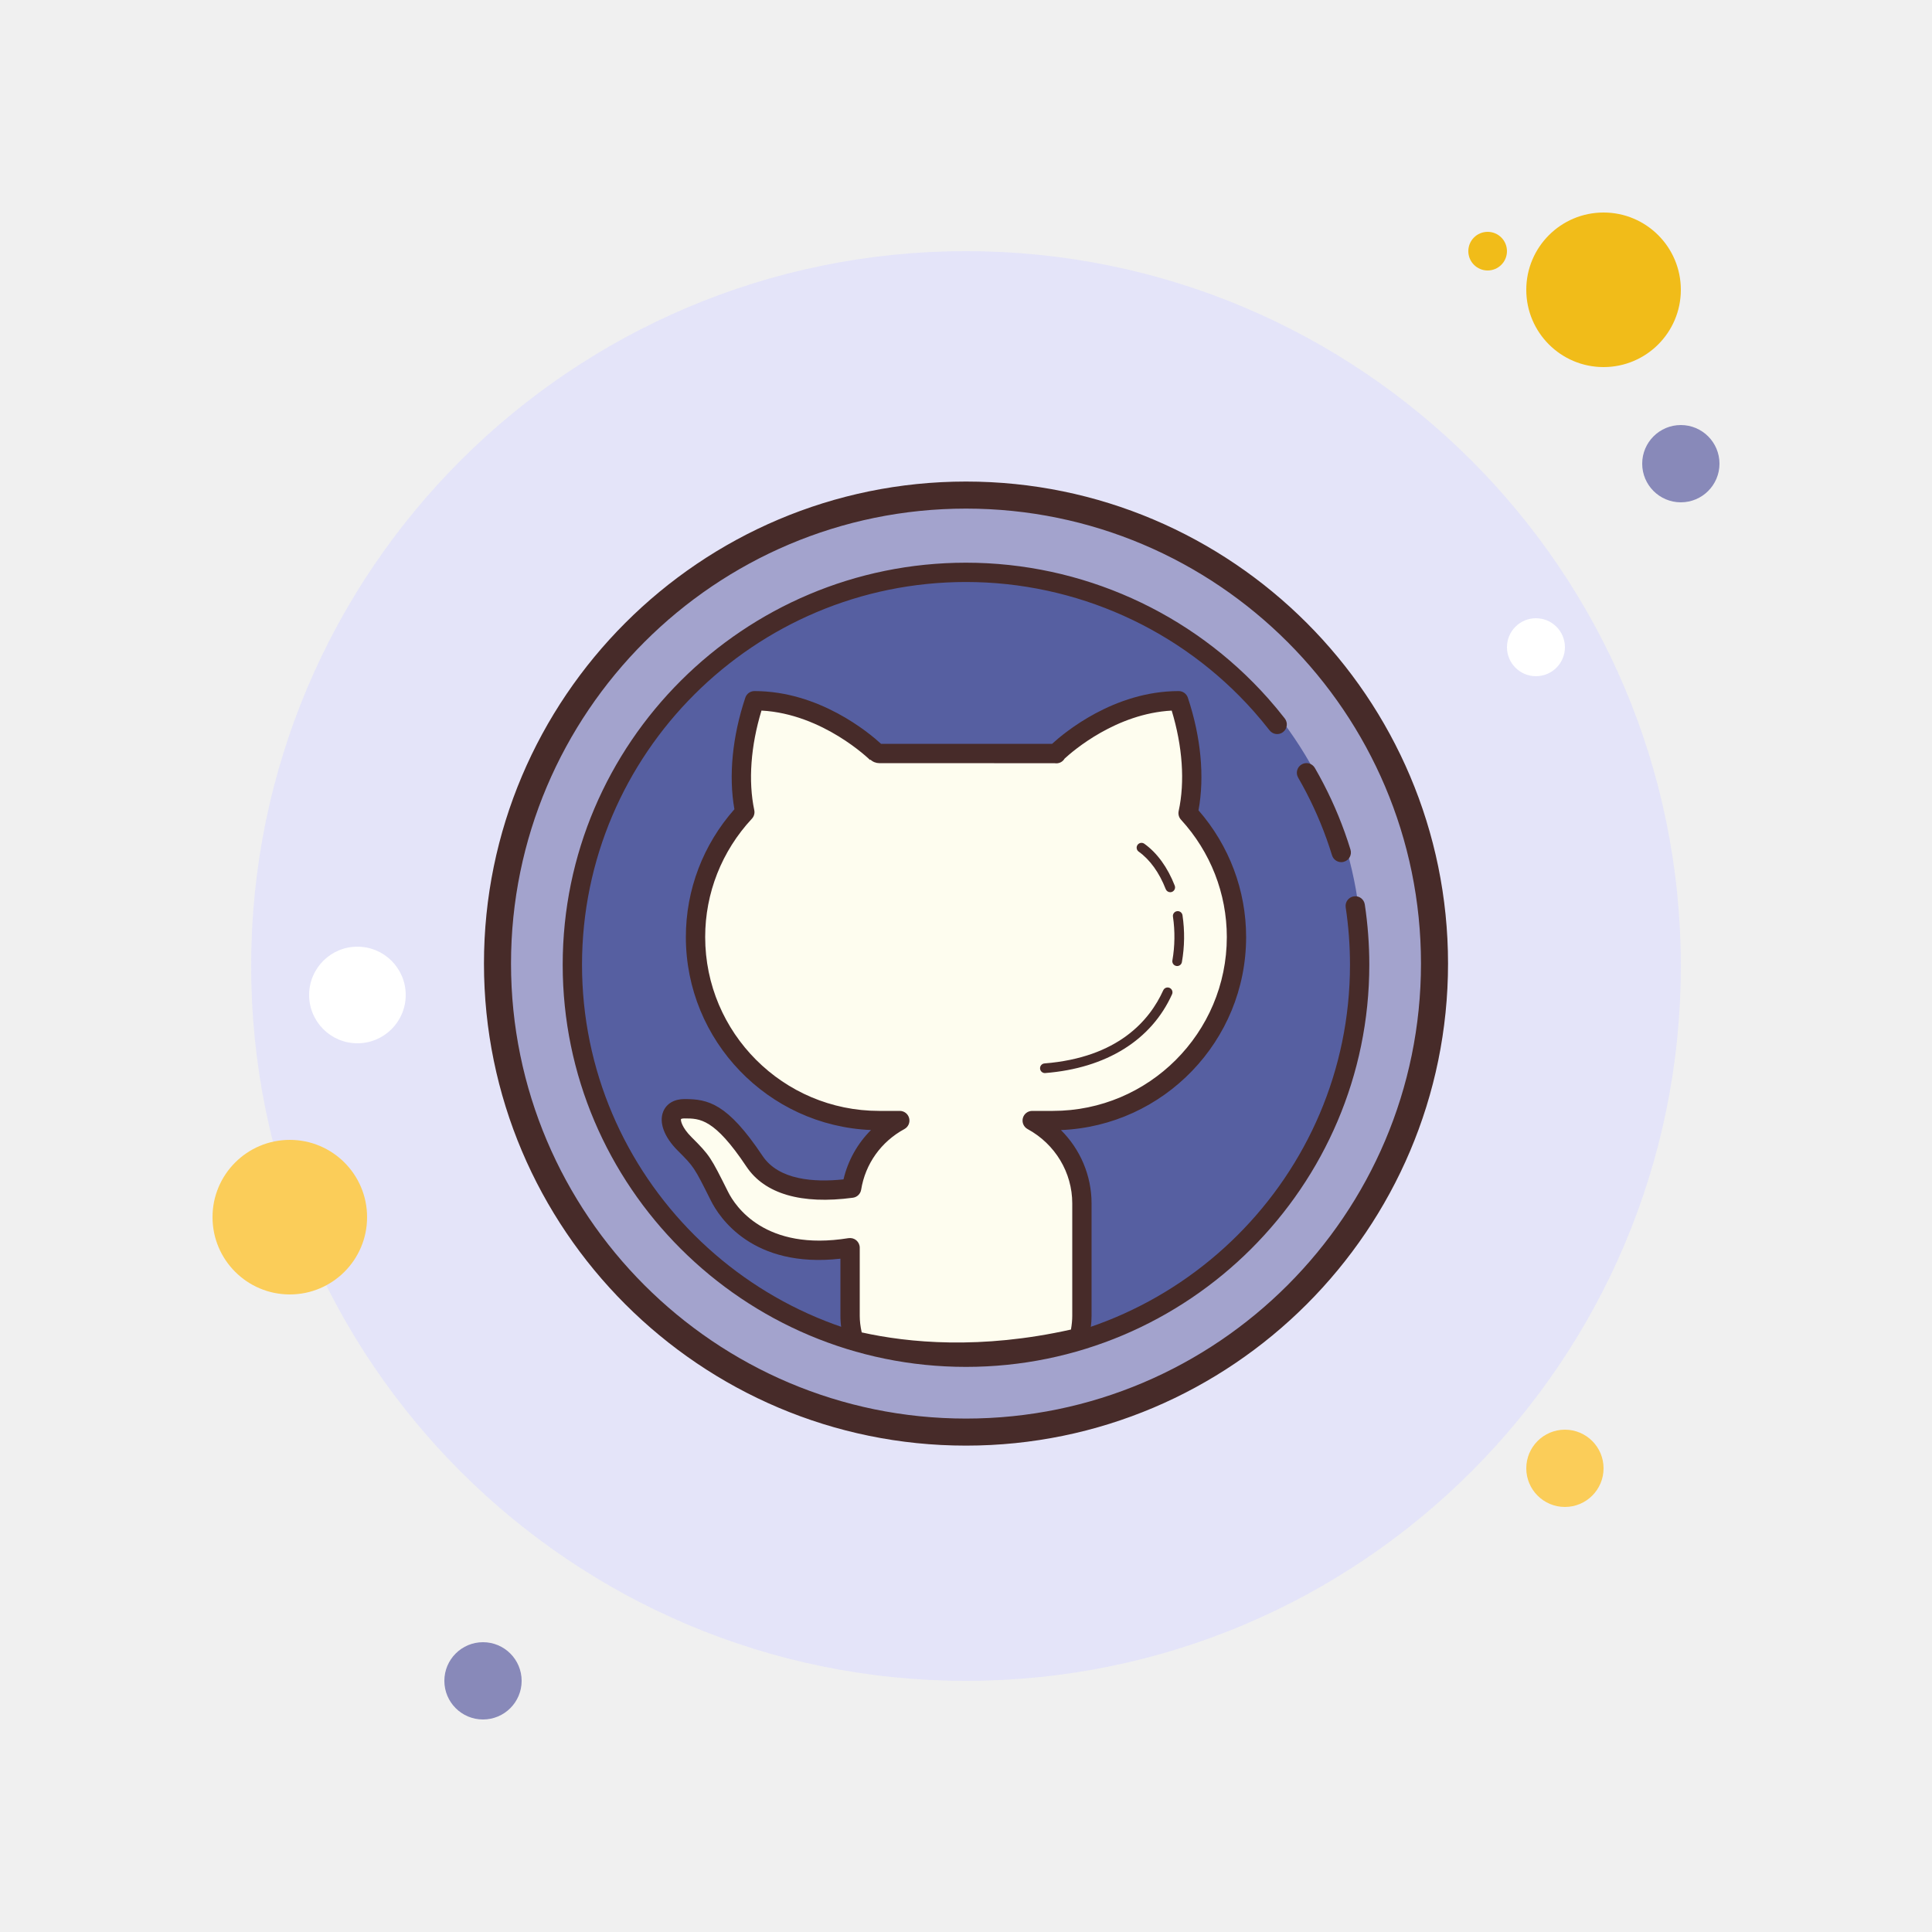
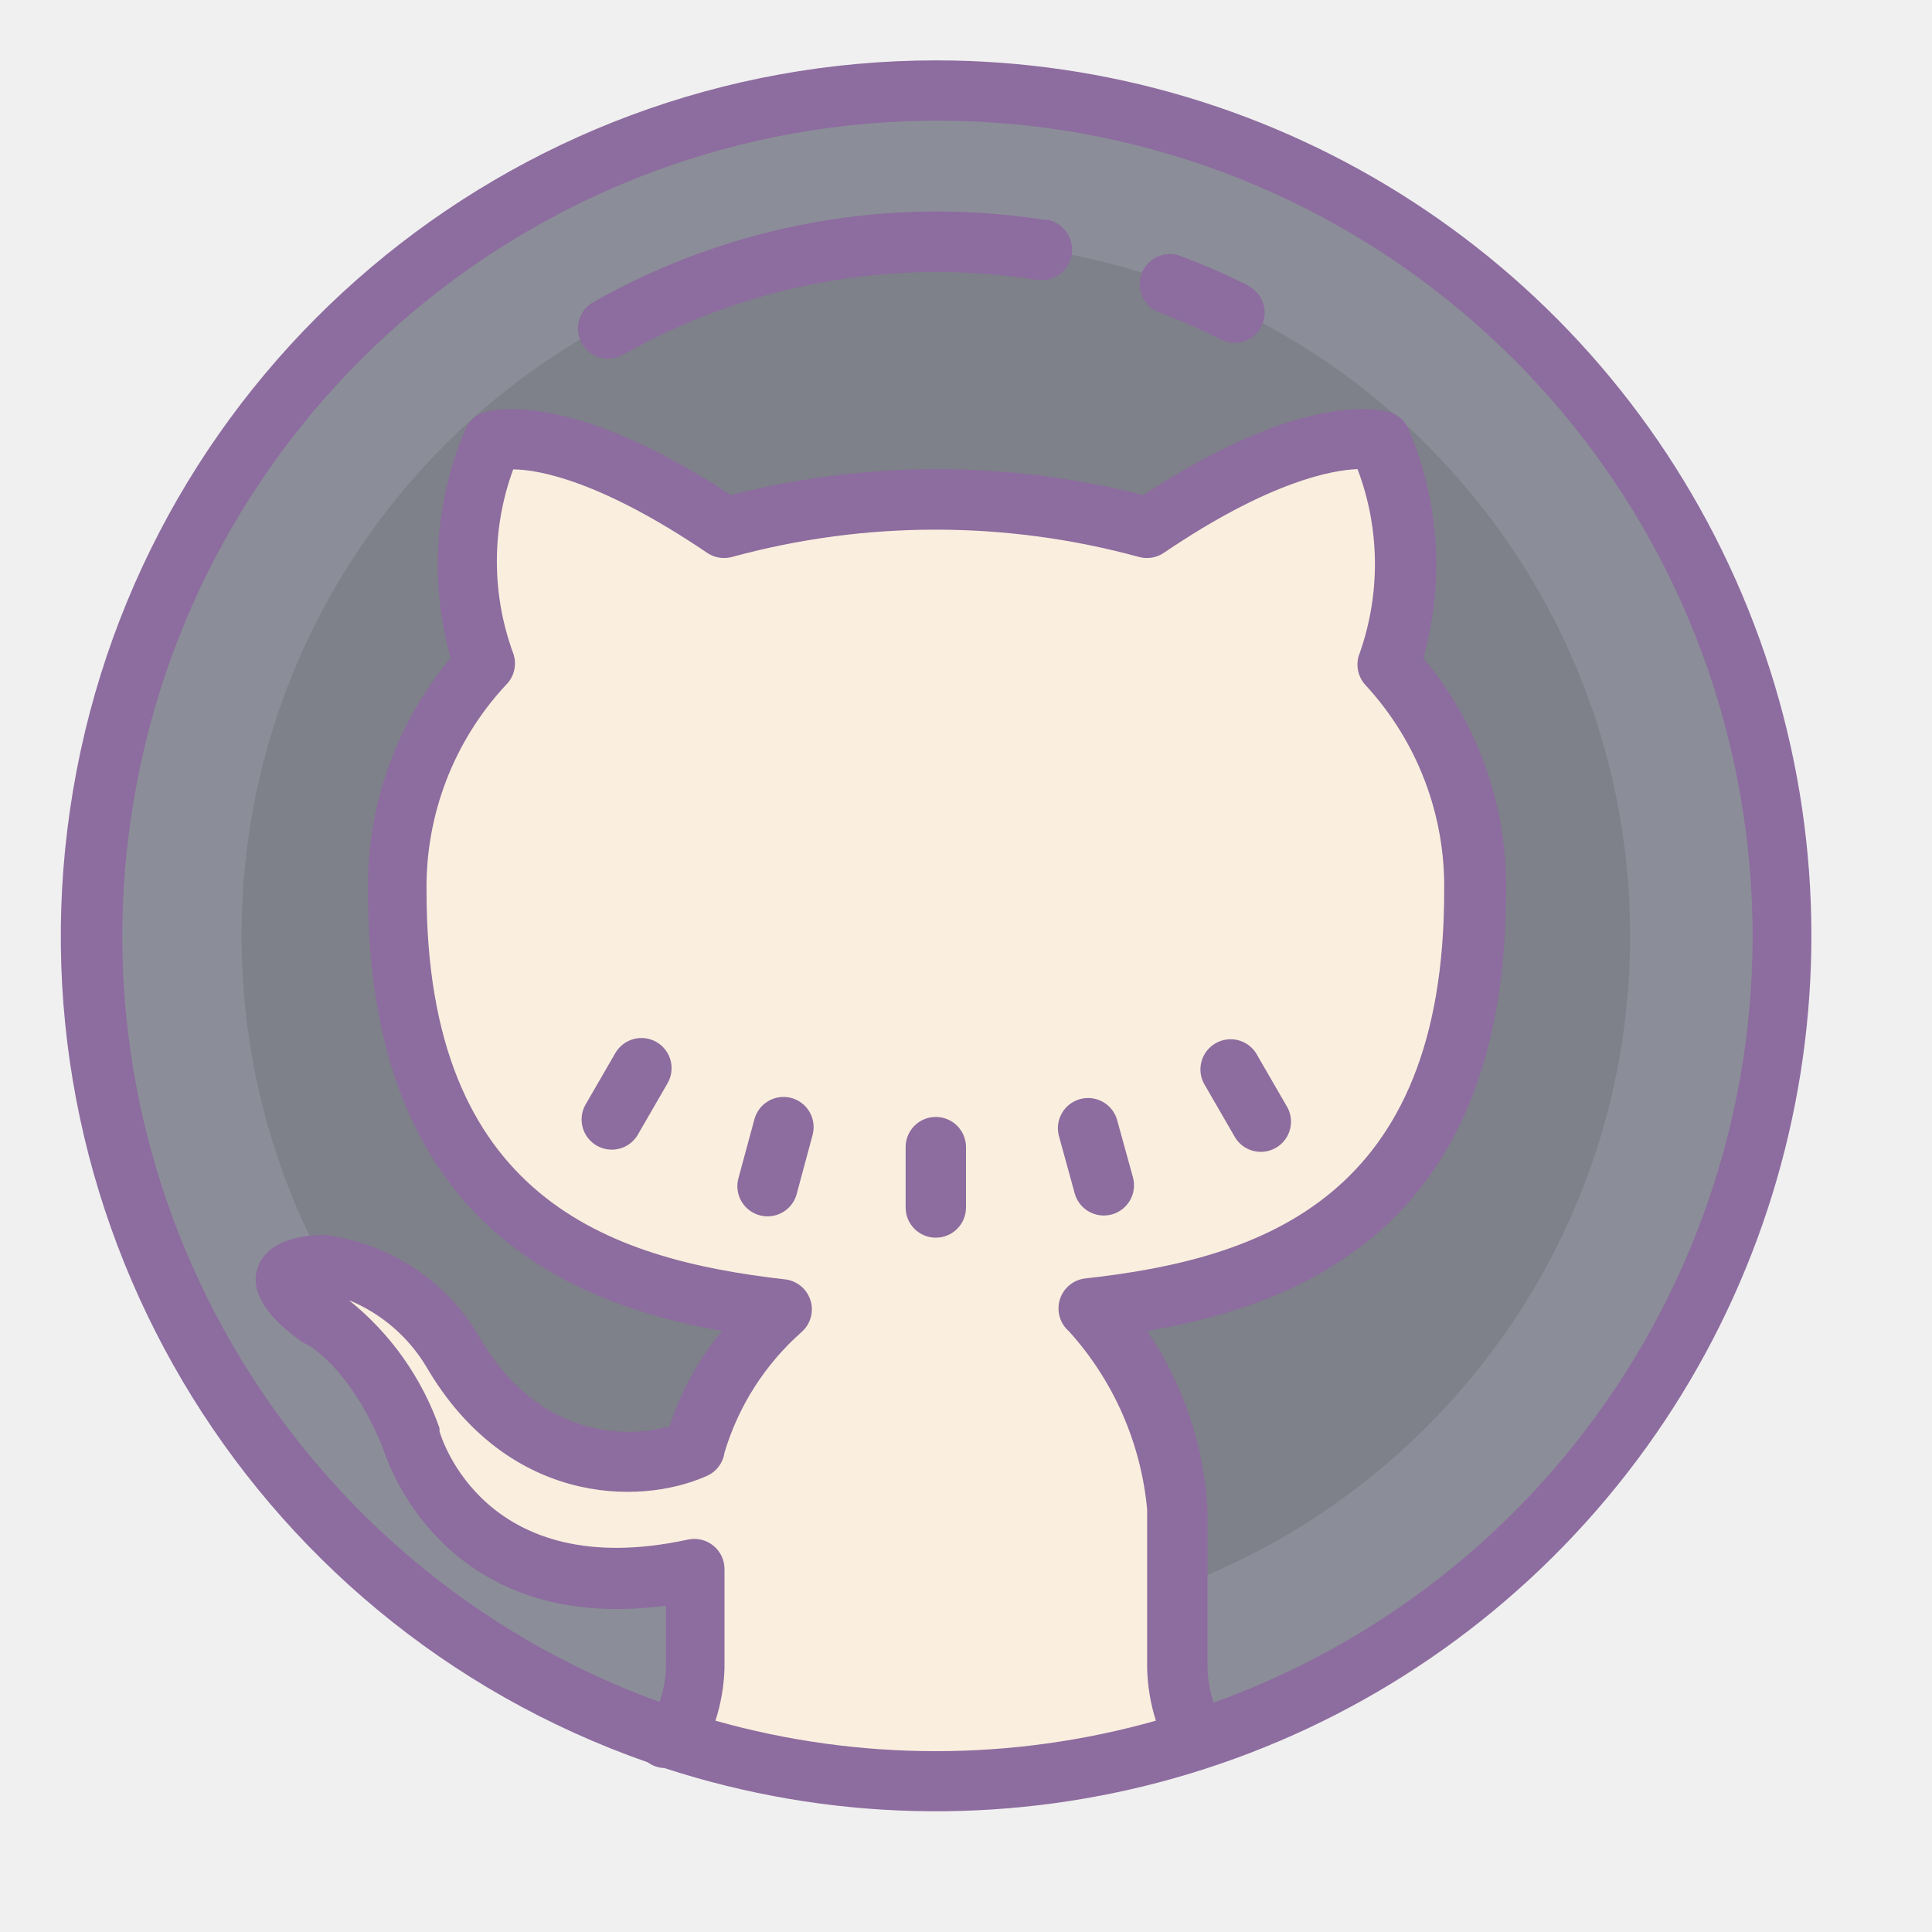
- <svg xmlns="http://www.w3.org/2000/svg" viewBox="0 0 100 100" width="200" height="200">
-   <path fill="#f1bc19" d="M77 12A1 1 0 1 0 77 14A1 1 0 1 0 77 12Z" />
-   <path fill="#e4e4f9" d="M50 13A37 37 0 1 0 50 87A37 37 0 1 0 50 13Z" />
-   <path fill="#f1bc19" d="M83 11A4 4 0 1 0 83 19A4 4 0 1 0 83 11Z" />
-   <path fill="#8889b9" d="M87 22A2 2 0 1 0 87 26A2 2 0 1 0 87 22Z" />
-   <path fill="#fbcd59" d="M81 74A2 2 0 1 0 81 78 2 2 0 1 0 81 74zM15 59A4 4 0 1 0 15 67 4 4 0 1 0 15 59z" />
-   <path fill="#8889b9" d="M25 85A2 2 0 1 0 25 89A2 2 0 1 0 25 85Z" />
-   <path fill="#fff" d="M18.5 49A2.5 2.5 0 1 0 18.5 54 2.5 2.5 0 1 0 18.5 49zM79.5 32A1.5 1.5 0 1 0 79.5 35 1.5 1.5 0 1 0 79.5 32z" />
-   <g>
-     <path fill="#a3a3cd" d="M50 25.625A24.25 24.25 0 1 0 50 74.125A24.25 24.25 0 1 0 50 25.625Z" />
-     <path fill="#472b29" d="M50,74.825c-13.757,0-24.95-11.192-24.95-24.95S36.243,24.925,50,24.925s24.95,11.192,24.95,24.95 S63.757,74.825,50,74.825z M50,26.325c-12.985,0-23.55,10.564-23.55,23.55S37.015,73.425,50,73.425s23.55-10.564,23.55-23.55 S62.985,26.325,50,26.325z" />
-   </g>
-   <g>
-     <path fill="#565fa1" d="M50 29.167A20.5 20.5 0 1 0 50 70.167A20.5 20.5 0 1 0 50 29.167Z" />
-   </g>
-   <g>
-     <path fill="#472b29" d="M69.424,44.625c-0.214,0-0.412-0.139-0.478-0.354c-0.088-0.287-0.183-0.571-0.284-0.853 c-0.392-1.094-0.886-2.159-1.47-3.169c-0.139-0.238-0.057-0.545,0.182-0.683c0.239-0.141,0.545-0.057,0.683,0.183 c0.614,1.061,1.134,2.182,1.546,3.331c0.106,0.297,0.206,0.595,0.298,0.897c0.081,0.264-0.067,0.544-0.332,0.625 C69.521,44.618,69.472,44.625,69.424,44.625z" />
-   </g>
-   <g>
-     <path fill="#472b29" d="M50,70.75c-11.511,0-20.875-9.337-20.875-20.813S38.489,29.125,50,29.125 c5.975,0,11.674,2.56,15.636,7.023c0.299,0.337,0.588,0.685,0.865,1.041c0.169,0.218,0.13,0.531-0.087,0.701 c-0.218,0.171-0.532,0.131-0.702-0.088c-0.264-0.339-0.54-0.669-0.824-0.99c-3.772-4.25-9.199-6.688-14.888-6.688 c-10.959,0-19.875,8.888-19.875,19.813S39.041,69.75,50,69.75s19.875-8.888,19.875-19.813c0-0.995-0.075-1.996-0.222-2.973 c-0.041-0.272,0.147-0.527,0.42-0.568c0.278-0.045,0.528,0.147,0.569,0.42c0.154,1.025,0.233,2.076,0.233,3.121 C70.875,61.413,61.511,70.75,50,70.75z" />
-   </g>
-   <g>
-     <path fill="#fefdef" d="M61.496,42.088c0.365-1.671,0.206-3.743-0.486-5.818c-3.622,0-6.339,2.716-6.339,2.716 s0.016,0.018,0.02,0.023C54.627,39.008,54.565,39,54.5,39h-9c-0.043,0-0.085,0.006-0.128,0.006c0.003-0.004,0.017-0.02,0.017-0.02 s-2.717-2.716-6.339-2.716c-0.684,2.053-0.85,4.104-0.5,5.767C36.973,43.732,36,46,36,48.5c0,5.247,4.253,9.5,9.5,9.5h1.073 c-1.304,0.709-2.246,1.979-2.493,3.498c-1.72,0.232-3.979,0.18-5.028-1.394c-1.811-2.717-2.717-2.717-3.622-2.717 s-0.906,0.906,0,1.811c0.906,0.906,0.906,0.906,1.811,2.717c0.772,1.543,2.812,3.298,6.76,2.663v3.523 c0,0.447,0.079,0.871,0.191,1.282c2.425,0.577,6.502,1.061,11.665-0.151C55.943,68.868,56,68.493,56,68.102v-5.816 c0-1.858-1.047-3.456-2.573-4.286H54.5c5.247,0,9.5-4.253,9.5-9.5C64,46.025,63.046,43.779,61.496,42.088z" />
-     <path fill="#472b29" d="M49.532,70.486c-2.23,0-4.075-0.287-5.457-0.616c-0.178-0.042-0.319-0.179-0.367-0.355 c-0.142-0.522-0.208-0.972-0.208-1.413V65.15c-4.563,0.514-6.279-2.154-6.707-3.011c-0.87-1.739-0.87-1.739-1.717-2.587 c-0.701-0.701-0.979-1.458-0.745-2.023c0.169-0.408,0.569-0.642,1.098-0.642c1.217,0,2.219,0.211,4.038,2.939 c0.839,1.258,2.676,1.379,4.193,1.218c0.23-0.978,0.724-1.855,1.423-2.554C39.762,58.272,35.5,53.875,35.5,48.5 c0-2.442,0.891-4.78,2.513-6.613c-0.306-1.722-0.108-3.761,0.564-5.775c0.068-0.204,0.259-0.342,0.474-0.342 c3.357,0,5.931,2.16,6.552,2.73h8.854c0.621-0.57,3.195-2.73,6.552-2.73c0.215,0,0.406,0.138,0.474,0.342 c0.679,2.037,0.872,4.096,0.551,5.83c1.591,1.826,2.465,4.146,2.465,6.559c0,5.375-4.263,9.773-9.585,9.991 c1.001,0.997,1.585,2.354,1.585,3.794v5.816c0,0.392-0.052,0.8-0.158,1.246c-0.043,0.185-0.188,0.328-0.372,0.371 C53.582,70.28,51.419,70.486,49.532,70.486z M44.602,68.965c2.412,0.537,6.153,0.9,10.83-0.148 c0.045-0.253,0.068-0.489,0.068-0.715v-5.816c0-1.597-0.886-3.07-2.312-3.846c-0.201-0.109-0.302-0.341-0.246-0.563 c0.056-0.222,0.256-0.377,0.484-0.377H54.5c4.962,0,9-4.037,9-9c0-2.247-0.843-4.404-2.373-6.074 c-0.11-0.12-0.154-0.286-0.12-0.444c0.331-1.517,0.202-3.352-0.36-5.202c-2.87,0.153-5.098,2.074-5.542,2.484 c-0.091,0.151-0.245,0.246-0.429,0.246c-0.007,0-0.096-0.006-0.103-0.006L45.5,39.5c-0.152,0-0.332-0.067-0.442-0.181l-0.021,0.021 c-0.025-0.024-2.438-2.39-5.623-2.561c-0.557,1.831-0.69,3.649-0.373,5.154c0.034,0.159-0.013,0.325-0.124,0.444 C37.358,44.052,36.5,46.227,36.5,48.5c0,4.963,4.038,9,9,9h1.073c0.229,0,0.428,0.155,0.484,0.377 c0.057,0.222-0.044,0.453-0.246,0.563c-1.205,0.654-2.021,1.799-2.238,3.139c-0.036,0.218-0.208,0.386-0.427,0.415 c-2.664,0.358-4.568-0.198-5.511-1.611c-1.663-2.494-2.412-2.494-3.206-2.494c-0.137,0-0.18,0.032-0.181,0.032 c-0.025,0.064,0.043,0.435,0.534,0.926c0.963,0.963,0.998,1.033,1.905,2.847c0.369,0.736,1.911,3.093,6.233,2.392 c0.147-0.021,0.292,0.019,0.404,0.113c0.111,0.096,0.176,0.234,0.176,0.381v3.523C44.5,68.372,44.533,68.651,44.602,68.965z" />
-   </g>
-   <g>
-     <path fill="#fefdef" d="M60.437,51.362c-0.9,1.994-2.876,3.652-6.354,3.93" />
-     <path fill="#472b29" d="M54.083,55.542c-0.129,0-0.238-0.1-0.249-0.23c-0.011-0.138,0.091-0.258,0.229-0.269 c3.805-0.305,5.442-2.227,6.146-3.784c0.058-0.127,0.205-0.183,0.331-0.125c0.125,0.057,0.182,0.204,0.125,0.33 c-1.073,2.377-3.403,3.824-6.562,4.077C54.097,55.542,54.09,55.542,54.083,55.542z" />
-   </g>
-   <g>
-     <path fill="#fefdef" d="M60.959,47.41c0.111,0.753,0.109,1.552-0.03,2.342" />
-     <path fill="#472b29" d="M60.93,50.002c-0.015,0-0.029-0.001-0.044-0.004c-0.136-0.023-0.227-0.153-0.203-0.289 c0.129-0.734,0.139-1.517,0.029-2.263c-0.021-0.136,0.074-0.264,0.21-0.283c0.137-0.02,0.264,0.073,0.284,0.211 c0.12,0.809,0.109,1.624-0.031,2.421C61.155,49.917,61.049,50.002,60.93,50.002z" />
-   </g>
-   <g>
-     <path fill="#fefdef" d="M59.083,43.875c0.633,0.451,1.146,1.179,1.488,2.055" />
-     <path fill="#472b29" d="M60.571,46.181c-0.1,0-0.194-0.061-0.233-0.159c-0.334-0.856-0.818-1.528-1.4-1.942 c-0.112-0.08-0.139-0.236-0.059-0.349c0.081-0.113,0.236-0.138,0.349-0.06c0.662,0.472,1.207,1.222,1.576,2.169 c0.05,0.129-0.014,0.273-0.142,0.324C60.632,46.175,60.602,46.181,60.571,46.181z" />
-   </g>
+ <svg xmlns="http://www.w3.org/2000/svg" data-name="Layer 1" viewBox="0 0 64 64" width="64" height="64">
+   <path fill="#8b8e98" d="M31 3A28 28 0 1 0 31 59A28 28 0 1 0 31 3Z" />
+   <path fill="#7e8189" d="M31,54A23,23,0,1,1,54,31,23,23,0,0,1,31,54Z" />
+   <path fill="#faefde" d="M36.08,43.35A11,11,0,0,1,39,50v5.25c0,.55.23,2.13.9,2.31L31,59.18l-9-1.61c.72-.16,1-1.77,1-2.32s0-.91,0-3.25c-7.79,1.69-9.4-4.3-9.4-4.3-1.28-3.23-3.11-4.1-3.11-4.1-2.54-1.73.19-1.7.19-1.7A5.89,5.89,0,0,1,15,44.79c2.5,4.27,6.44,3.92,8,3.21.26-1.81,2.1-3.93,2.9-4.63-6.22-.71-12.76-3.11-12.76-13.84A10.83,10.83,0,0,1,16,22a10.09,10.09,0,0,1,.28-7.41s2.35-.75,7.7,2.87a26.61,26.61,0,0,1,14,0c5.34-3.62,7.69-2.87,7.69-2.87A10.09,10.09,0,0,1,46,22a10.83,10.83,0,0,1,2.87,7.51C48.86,40.29,42.32,42.66,36.08,43.35Z" />
+   <path fill="#8d6c9f" d="M31,2a29,29,0,0,0-9.54,56.38,1,1,0,0,0,.55.19A29,29,0,1,0,31,2ZM23.7,57a6.22,6.22,0,0,0,.3-1.74v-.54c0-.45,0-1.06,0-2.72a1,1,0,0,0-1.21-1c-6.72,1.46-8.17-3.38-8.23-3.58l0-.11a9.44,9.44,0,0,0-3-4.24,5.37,5.37,0,0,1,2.56,2.2c2.64,4.53,7,4.65,9.3,3.62a1,1,0,0,0,.58-.77,8.62,8.62,0,0,1,2.56-4A1,1,0,0,0,26,42.38c-5.87-.67-11.87-2.72-11.87-12.84a9.82,9.82,0,0,1,2.62-6.84A1,1,0,0,0,17,21.64,8.84,8.84,0,0,1,17,15.55c.85,0,2.92.39,6.42,2.76a1,1,0,0,0,.83.14,25.56,25.56,0,0,1,13.48,0,1,1,0,0,0,.83-.14c3.51-2.38,5.59-2.74,6.41-2.77a8.87,8.87,0,0,1,.07,6.1,1,1,0,0,0,.19,1.05,9.82,9.82,0,0,1,2.61,6.84c0,10.13-6,12.17-11.89,12.82a1,1,0,0,0-.54,1.75A10.2,10.2,0,0,1,38,50v5.25A6.28,6.28,0,0,0,38.29,57,26.86,26.86,0,0,1,23.7,57Zm16.5-.6a4.13,4.13,0,0,1-.2-1.13V50a11.66,11.66,0,0,0-2-5.91c5.55-.94,11.89-3.82,11.89-14.56a11.76,11.76,0,0,0-2.74-7.73,11.44,11.44,0,0,0-.48-7.56,1,1,0,0,0-.62-.58c-.28-.09-2.85-.76-8.18,2.74a27.61,27.61,0,0,0-13.66,0c-5.33-3.5-7.9-2.83-8.18-2.74a1,1,0,0,0-.62.58,11.42,11.42,0,0,0-.48,7.56,11.75,11.75,0,0,0-2.74,7.73c0,10.65,6.23,13.58,11.73,14.56a9.51,9.51,0,0,0-1.74,3.16c-1.42.4-4.34.41-6.29-2.94a6.9,6.9,0,0,0-5.15-3.4c-.54,0-1.9.09-2.22,1.13s.91,2,1.46,2.4l.13.07c.06,0,1.52.8,2.6,3.53.23.71,2.22,6.1,9.35,5.15,0,.79,0,1.19,0,1.5v.56a4,4,0,0,1-.21,1.13,27,27,0,1,1,18.41,0Z" />
+   <path fill="#8d6c9f" d="M31 37a1 1 0 0 0-1 1v2a1 1 0 0 0 2 0V38A1 1 0 0 0 31 37zM35.6 39.53A1 1 0 0 0 37.53 39L37 37.08a1 1 0 0 0-1.93.52zM21.75 34.52a1 1 0 0 0-1.37.37l-1 1.73a1 1 0 0 0 1.73 1l1-1.73A1 1 0 0 0 21.75 34.52zM40.88 37.62a1 1 0 1 0 1.73-1l-1-1.73a1 1 0 0 0-1.73 1zM26.21 36.37a1 1 0 0 0-1.22.71L24.47 39a1 1 0 1 0 1.93.52l.52-1.93A1 1 0 0 0 26.21 36.37zM41.35 9.46a22.71 22.71 0 0 0-2.3-1 1 1 0 0 0-.7 1.87 21.1 21.1 0 0 1 2.1.92 1 1 0 0 0 .45.11 1 1 0 0 0 .45-1.89zM34.65 7.29a23.08 23.08 0 0 0-15 2.72 1 1 0 0 0 .5 1.87 1 1 0 0 0 .49-.13A21.1 21.1 0 0 1 34.34 9.27a1 1 0 1 0 .32-2z" />
</svg>
